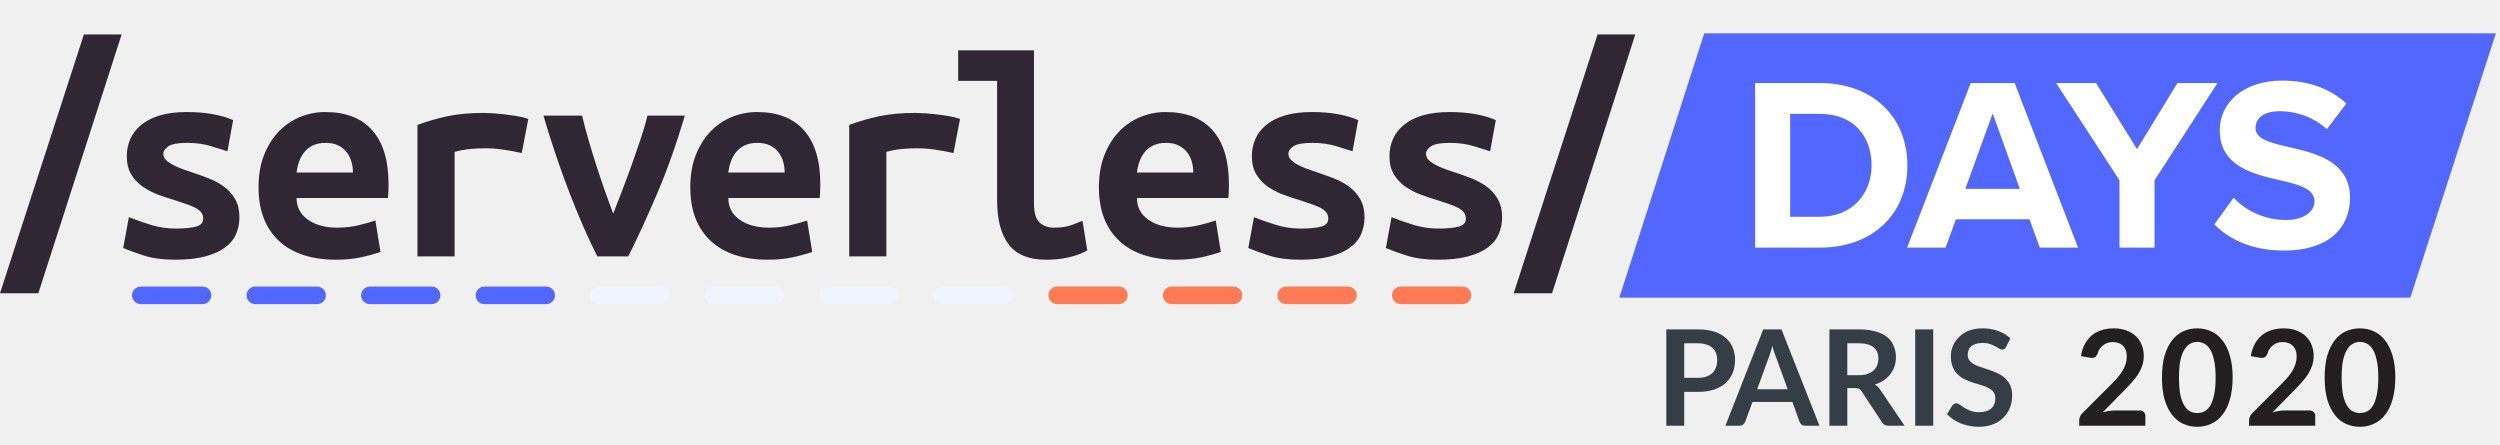
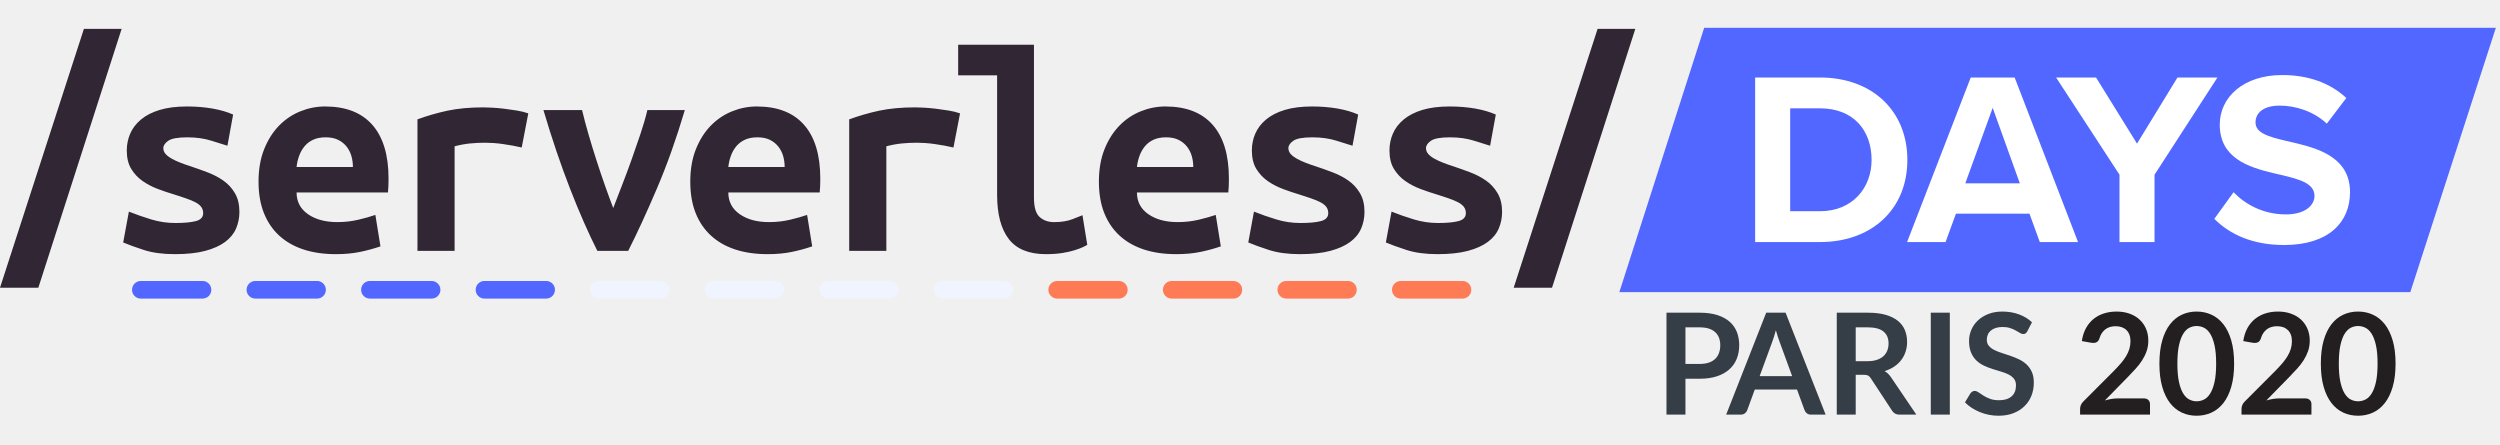
- <svg xmlns="http://www.w3.org/2000/svg" width="225" height="40" viewBox="0 0 225 40">
-   <g fill="none" fill-rule="evenodd">
-     <path fill="#312734" d="M10.947 3.1L3.45 26.393H0L7.551 3.099h3.396zm136.23 0l-7.494 23.294h-3.451l7.55-23.294h3.396zM16.83 10.082c.827 0 1.595.064 2.305.19.71.125 1.326.305 1.847.538l-.512 2.805a72.04 72.04 0 0 1-1.429-.446c-.647-.206-1.375-.31-2.184-.31-.845 0-1.415.104-1.712.31-.296.207-.445.428-.445.66 0 .2.068.374.202.527.135.153.315.292.54.418.224.126.485.247.782.364.296.117.615.23.957.337.485.162.988.341 1.51.539.52.198.993.445 1.415.742.422.296.769.673 1.038 1.132.27.458.404 1.02.404 1.685 0 .522-.098 1.016-.296 1.483-.198.468-.526.872-.984 1.213-.458.342-1.056.611-1.793.809-.738.197-1.645.296-2.723.296-1.097 0-2.032-.125-2.804-.377a23.939 23.939 0 0 1-1.86-.674l.512-2.777c.629.252 1.298.485 2.008.701a7.43 7.43 0 0 0 2.17.323c.81 0 1.43-.058 1.861-.175.431-.117.647-.354.647-.714a.897.897 0 0 0-.202-.594 1.674 1.674 0 0 0-.566-.417 7.695 7.695 0 0 0-.836-.337 41.653 41.653 0 0 0-.984-.324c-.485-.144-.98-.31-1.483-.498a6.212 6.212 0 0 1-1.375-.715 3.613 3.613 0 0 1-1.025-1.092c-.27-.44-.404-.993-.404-1.658 0-.539.103-1.047.31-1.523.206-.477.53-.9.97-1.268.44-.368 1.002-.656 1.686-.863.683-.206 1.5-.31 2.453-.31zm12.425 0c1.869 0 3.289.553 4.26 1.658.97 1.106 1.456 2.72 1.456 4.84 0 .216-.005.44-.014.674-.01.234-.023.423-.04.566h-8.224c0 .827.341 1.48 1.025 1.955.683.477 1.564.714 2.642.714.665 0 1.298-.072 1.901-.216.602-.143 1.11-.287 1.523-.431l.459 2.831c-.576.199-1.187.364-1.834.5-.647.134-1.375.201-2.184.201-1.078 0-2.045-.14-2.898-.417-.854-.28-1.582-.693-2.184-1.24a5.435 5.435 0 0 1-1.388-2.037c-.324-.808-.486-1.752-.486-2.83 0-1.114.17-2.094.513-2.94.34-.844.79-1.55 1.347-2.116a5.571 5.571 0 0 1 1.915-1.28 5.904 5.904 0 0 1 2.21-.432zm38.856 0c1.87 0 3.29.553 4.26 1.658.971 1.106 1.456 2.72 1.456 4.84 0 .216-.004.44-.013.674-.01.234-.023.423-.04.566h-8.224c0 .827.34 1.48 1.025 1.955.682.477 1.563.714 2.642.714.664 0 1.298-.072 1.901-.216.602-.143 1.11-.287 1.523-.431l.458 2.831c-.575.199-1.186.364-1.833.5-.647.134-1.375.201-2.184.201-1.079 0-2.045-.14-2.899-.417-.853-.28-1.581-.693-2.183-1.24a5.442 5.442 0 0 1-1.39-2.037c-.323-.808-.484-1.752-.484-2.83 0-1.114.17-2.094.512-2.94.341-.844.791-1.55 1.348-2.116a5.571 5.571 0 0 1 1.914-1.28 5.904 5.904 0 0 1 2.211-.432zm24.946-5.554v13.75c0 .864.17 1.448.512 1.753.341.306.773.459 1.294.459.665 0 1.222-.09 1.672-.27.449-.18.745-.296.889-.35l.432 2.669a3.488 3.488 0 0 1-.364.189c-.189.09-.436.184-.742.282-.306.1-.678.185-1.118.257-.441.071-.94.107-1.497.107-1.528 0-2.642-.453-3.343-1.361-.701-.908-1.051-2.233-1.051-3.977V7.278h-3.506v-2.75h6.822zm11.83 5.554c1.87 0 3.29.553 4.26 1.658.971 1.106 1.456 2.72 1.456 4.84 0 .216-.004.44-.013.674-.01.234-.023.423-.04.566h-8.224c0 .827.341 1.48 1.025 1.955.682.477 1.564.714 2.642.714.665 0 1.298-.072 1.9-.216.603-.143 1.11-.287 1.524-.431l.458 2.831c-.575.199-1.186.364-1.833.5-.647.134-1.375.201-2.184.201-1.079 0-2.045-.14-2.899-.417-.853-.28-1.581-.693-2.183-1.24a5.435 5.435 0 0 1-1.389-2.037c-.324-.808-.485-1.752-.485-2.83 0-1.114.17-2.094.512-2.94.341-.844.79-1.55 1.348-2.116a5.564 5.564 0 0 1 1.914-1.28 5.904 5.904 0 0 1 2.211-.432zm13.201 0c.826 0 1.594.064 2.304.19.71.125 1.326.305 1.847.538l-.512 2.805c-.306-.09-.782-.239-1.429-.446-.647-.206-1.375-.31-2.184-.31-.845 0-1.415.104-1.712.31-.296.207-.445.428-.445.66 0 .2.068.374.202.527.135.153.315.292.54.418.224.126.485.247.781.364.297.117.616.23.958.337.485.162.987.341 1.51.539.52.198.993.445 1.415.742.422.296.768.673 1.038 1.132.27.458.404 1.02.404 1.685a3.75 3.75 0 0 1-.297 1.483c-.197.468-.524.872-.983 1.213-.458.342-1.056.611-1.793.809-.738.197-1.644.296-2.723.296-1.097 0-2.032-.125-2.804-.377a23.839 23.839 0 0 1-1.86-.674l.512-2.777c.629.252 1.298.485 2.008.701a7.43 7.43 0 0 0 2.17.323c.81 0 1.43-.058 1.861-.175.431-.117.648-.354.648-.714a.897.897 0 0 0-.203-.594 1.676 1.676 0 0 0-.566-.417 7.706 7.706 0 0 0-.836-.337 40.138 40.138 0 0 0-.984-.324c-.485-.144-.98-.31-1.484-.498a6.204 6.204 0 0 1-1.374-.715 3.603 3.603 0 0 1-1.025-1.092c-.269-.44-.404-.993-.404-1.658 0-.539.103-1.047.31-1.523.207-.477.53-.9.97-1.268.441-.368 1.002-.656 1.685-.863.684-.206 1.501-.31 2.455-.31zm12.383 0c.827 0 1.595.064 2.305.19.71.125 1.325.305 1.847.538l-.512 2.805a71.83 71.83 0 0 1-1.43-.446c-.647-.206-1.374-.31-2.184-.31-.844 0-1.414.104-1.711.31-.296.207-.445.428-.445.66 0 .2.067.374.202.527.135.153.314.292.54.418.224.126.484.247.781.364.296.117.616.23.957.337.486.162.988.341 1.51.539.521.198.993.445 1.416.742.422.296.768.673 1.037 1.132.27.458.405 1.02.405 1.685a3.75 3.75 0 0 1-.297 1.483c-.197.468-.525.872-.983 1.213-.458.342-1.057.611-1.794.809-.737.197-1.644.296-2.723.296-1.096 0-2.03-.125-2.804-.377a23.839 23.839 0 0 1-1.86-.674l.512-2.777c.63.252 1.299.485 2.009.701.71.216 1.433.323 2.17.323.809 0 1.43-.058 1.86-.175.432-.117.648-.354.648-.714a.897.897 0 0 0-.202-.594 1.676 1.676 0 0 0-.567-.417 7.654 7.654 0 0 0-.835-.337 40.192 40.192 0 0 0-.985-.324c-.485-.144-.98-.31-1.483-.498a6.208 6.208 0 0 1-1.374-.715 3.609 3.609 0 0 1-1.025-1.092c-.27-.44-.404-.993-.404-1.658 0-.539.103-1.047.31-1.523.206-.477.53-.9.97-1.268.44-.368 1.002-.656 1.685-.863.683-.206 1.5-.31 2.454-.31zm-86.94.08a16.964 16.964 0 0 1 1.833.122c.378.045.76.1 1.146.162.386.064.732.148 1.038.257l-.593 3.073a11.541 11.541 0 0 0-.768-.162 28.38 28.38 0 0 0-.904-.148 11.41 11.41 0 0 0-1.618-.121c-.467 0-.925.022-1.374.067-.45.045-.908.13-1.375.256v9.41H37.57V11.242a19.93 19.93 0 0 1 2.71-.783c.926-.197 2.009-.296 3.249-.296zm8.856.244c.162.683.354 1.411.58 2.184a84.12 84.12 0 0 0 1.483 4.61c.26.737.508 1.412.741 2.023.234-.611.495-1.286.782-2.023.288-.737.57-1.496.85-2.278.278-.782.547-1.56.808-2.332.26-.773.472-1.5.634-2.184h3.37c-.755 2.553-1.59 4.903-2.508 7.05-.916 2.149-1.779 4.023-2.587 5.622H53.76c-.809-1.6-1.631-3.473-2.467-5.622a89.935 89.935 0 0 1-2.386-7.05h3.478zm30-.243a16.964 16.964 0 0 1 1.834.122c.378.044.76.098 1.146.161.386.064.732.148 1.038.257l-.593 3.073a11.541 11.541 0 0 0-.768-.162 28.38 28.38 0 0 0-.904-.148 11.41 11.41 0 0 0-1.618-.121c-.467 0-.925.022-1.374.067-.45.045-.909.13-1.375.256v9.41h-3.344V11.242a19.93 19.93 0 0 1 2.71-.783c.926-.197 2.009-.296 3.249-.296zm-53.078 2.696c-.432 0-.805.072-1.12.216a2.162 2.162 0 0 0-.781.593 2.89 2.89 0 0 0-.485.863 4.194 4.194 0 0 0-.23.998h5.07c0-.342-.046-.67-.136-.985a2.456 2.456 0 0 0-.431-.85 2.194 2.194 0 0 0-.755-.605c-.306-.153-.683-.23-1.132-.23zm38.856 0c-.431 0-.805.072-1.12.216a2.162 2.162 0 0 0-.78.593 2.89 2.89 0 0 0-.486.863 4.194 4.194 0 0 0-.23.998h5.07c0-.342-.045-.67-.135-.985a2.456 2.456 0 0 0-.432-.85 2.198 2.198 0 0 0-.754-.605c-.306-.153-.684-.23-1.133-.23zm36.776 0c-.431 0-.805.072-1.119.216a2.16 2.16 0 0 0-.782.593c-.206.252-.368.54-.485.863a4.194 4.194 0 0 0-.23.998h5.07c0-.342-.045-.67-.135-.985a2.456 2.456 0 0 0-.432-.85 2.194 2.194 0 0 0-.754-.605c-.306-.153-.684-.23-1.133-.23z" />
-     <path fill="#5267FF" d="M18.226 25.787a.793.793 0 1 1 0 1.586h-5.55a.793.793 0 1 1 0-1.586h5.55zm10.31 0a.793.793 0 1 1 0 1.586h-5.552a.793.793 0 1 1 0-1.586h5.551zm10.308 0a.793.793 0 1 1 0 1.586h-5.55a.793.793 0 1 1 0-1.586h5.55zm10.31 0a.793.793 0 0 1 0 1.586h-5.552a.792.792 0 1 1 0-1.586h5.551z" />
-     <path fill="#EFF4FF" d="M59.462 25.787a.793.793 0 1 1 0 1.586H53.91a.793.793 0 1 1 0-1.586h5.55zm10.309 0a.793.793 0 1 1 0 1.586H64.22a.793.793 0 1 1 0-1.586h5.55zm10.309 0a.792.792 0 1 1 0 1.586h-5.551a.793.793 0 1 1 0-1.586h5.55zm10.308 0a.793.793 0 1 1 0 1.586h-5.55a.793.793 0 1 1 0-1.586h5.55z" />
-     <path fill="#FE7B55" d="M100.697 25.787a.793.793 0 1 1 0 1.586h-5.55a.793.793 0 1 1 0-1.586h5.55zm10.31 0a.793.793 0 1 1 0 1.586h-5.552a.793.793 0 1 1 0-1.586h5.551zm10.308 0a.792.792 0 1 1 0 1.586h-5.55a.792.792 0 1 1 0-1.586h5.55zm10.309 0a.792.792 0 1 1 0 1.586h-5.551a.792.792 0 1 1 0-1.586h5.55z" />
-     <path fill="#5267FF" d="M145.74 26.79L153.379 3h71.25l-7.7 23.79z" />
-     <path fill="#FFF" d="M205.396 7.253c2.353 0 4.307.71 5.773 2.064l-1.754 2.31c-1.199-1.11-2.798-1.621-4.242-1.621-1.42 0-2.175.621-2.175 1.51 0 .957 1.141 1.283 2.741 1.66l.942.22c2.29.551 4.82 1.438 4.82 4.403 0 2.709-1.93 4.752-5.927 4.752-2.842 0-4.885-.955-6.285-2.354l1.733-2.398a6.491 6.491 0 0 0 4.707 1.998c1.732 0 2.575-.82 2.575-1.665 0-1.11-1.288-1.488-2.997-1.887l-.724-.168c-2.274-.542-4.805-1.376-4.805-4.361 0-2.465 2.132-4.463 5.618-4.463zm-41.593.222c4.64 0 7.86 2.953 7.86 7.416 0 4.462-3.22 7.394-7.86 7.394h-5.84V7.475h5.84zm17.516 0l5.705 14.81h-3.441l-.932-2.554h-6.617l-.933 2.554h-3.463l5.728-14.81h3.953zm7.326 0l3.686 5.95 3.642-5.95h3.597l-5.662 8.748v6.062h-3.153v-6.062l-5.706-8.748h3.596zm-24.843 2.775h-2.686v9.26h2.686c2.931 0 4.64-2.11 4.64-4.62 0-2.62-1.598-4.64-4.64-4.64zm15.54-.044L176.877 17h4.908l-2.443-6.794z" />
-     <text fill="#353E46" font-family="Lato-Bold, Lato" font-size="12px" font-weight="bold" letter-spacing="-.63">
-       <tspan x="149" y="38.315">P</tspan>
-       <tspan x="155.349" y="38.315" letter-spacing="-.001">ARIS</tspan>
-     </text>
-     <text fill="#231F20" font-family="Lato-Bold, Lato" font-size="12px" font-weight="bold" letter-spacing="-.004">
-       <tspan x="186.675" y="38.315">2</tspan>
-       <tspan x="194.283" y="38.315" letter-spacing="-.185">0</tspan>
-       <tspan x="201.964" y="38.315">20</tspan>
-     </text>
+ <svg xmlns="http://www.w3.org/2000/svg" width="225px" height="40px" viewBox="0 0 225 40" version="1.1">
+   <g id="icon/logo" stroke="none" stroke-width="1" fill="none" fill-rule="evenodd">
+     <g id="icon/logowithouttext" transform="translate(0, 2.50005)">
+       <path d="M10.947,0.099 L3.451,23.394 L-7.10542736e-15,23.394 L7.551,0.099 L10.947,0.099 Z M147.178,0.1 L139.683,23.394 L136.232,23.394 L143.783,0.1 L147.178,0.1 Z M16.829,7.082 C17.656,7.082 18.424,7.146 19.134,7.271 C19.844,7.397 20.46,7.577 20.981,7.81 L20.469,10.615 C20.163,10.525 19.687,10.376 19.04,10.169 C18.393,9.963 17.665,9.86 16.856,9.86 C16.011,9.86 15.441,9.963 15.144,10.169 C14.848,10.376 14.699,10.597 14.699,10.83 C14.699,11.028 14.767,11.203 14.901,11.356 C15.036,11.509 15.216,11.648 15.441,11.774 C15.665,11.9 15.926,12.021 16.223,12.138 C16.519,12.255 16.838,12.367 17.18,12.475 C17.665,12.637 18.168,12.816 18.689,13.014 C19.211,13.212 19.683,13.459 20.105,13.756 C20.527,14.052 20.874,14.429 21.143,14.888 C21.413,15.346 21.547,15.908 21.547,16.573 C21.547,17.095 21.449,17.589 21.251,18.056 C21.053,18.524 20.725,18.928 20.267,19.269 C19.809,19.611 19.211,19.88 18.474,20.078 C17.736,20.275 16.829,20.374 15.751,20.374 C14.654,20.374 13.719,20.249 12.947,19.997 C12.174,19.746 11.554,19.521 11.086,19.323 L11.599,16.546 C12.228,16.798 12.897,17.031 13.607,17.247 C14.317,17.463 15.04,17.57 15.778,17.57 C16.587,17.57 17.207,17.512 17.638,17.395 C18.069,17.278 18.285,17.041 18.285,16.681 C18.285,16.447 18.218,16.249 18.083,16.087 C17.948,15.926 17.759,15.787 17.517,15.67 C17.274,15.553 16.995,15.441 16.681,15.333 C16.366,15.225 16.038,15.117 15.697,15.009 C15.212,14.865 14.717,14.699 14.214,14.511 C13.71,14.322 13.252,14.084 12.839,13.796 C12.425,13.508 12.084,13.144 11.814,12.704 C11.545,12.264 11.41,11.711 11.41,11.046 C11.41,10.507 11.513,9.999 11.72,9.523 C11.926,9.046 12.25,8.623 12.691,8.255 C13.131,7.887 13.692,7.599 14.376,7.392 C15.059,7.186 15.876,7.082 16.829,7.082 Z M29.254,7.082 C31.123,7.082 32.543,7.635 33.514,8.74 C34.484,9.846 34.97,11.459 34.97,13.58 C34.97,13.796 34.965,14.021 34.956,14.254 C34.947,14.488 34.933,14.677 34.916,14.82 L26.692,14.82 C26.692,15.647 27.033,16.299 27.717,16.775 C28.4,17.252 29.281,17.489 30.359,17.489 C31.024,17.489 31.657,17.417 32.26,17.273 C32.862,17.13 33.37,16.986 33.783,16.842 L34.242,19.673 C33.666,19.872 33.055,20.037 32.408,20.172 C31.761,20.307 31.033,20.374 30.224,20.374 C29.146,20.374 28.179,20.235 27.326,19.957 C26.472,19.678 25.744,19.264 25.142,18.716 C24.54,18.168 24.077,17.489 23.754,16.68 C23.43,15.872 23.268,14.928 23.268,13.85 C23.268,12.736 23.439,11.756 23.781,10.911 C24.122,10.066 24.571,9.361 25.128,8.794 C25.686,8.228 26.324,7.802 27.043,7.514 C27.761,7.226 28.499,7.082 29.254,7.082 Z M68.11,7.082 C69.979,7.082 71.399,7.635 72.37,8.74 C73.341,9.846 73.826,11.459 73.826,13.58 C73.826,13.796 73.822,14.021 73.813,14.254 C73.803,14.488 73.79,14.677 73.772,14.82 L65.549,14.82 C65.549,15.647 65.89,16.299 66.574,16.775 C67.256,17.252 68.137,17.489 69.216,17.489 C69.88,17.489 70.514,17.417 71.117,17.273 C71.719,17.13 72.226,16.986 72.64,16.842 L73.098,19.673 C72.523,19.872 71.912,20.037 71.265,20.172 C70.618,20.307 69.89,20.374 69.081,20.374 C68.002,20.374 67.036,20.235 66.182,19.957 C65.329,19.678 64.601,19.264 63.999,18.716 C63.396,18.168 62.934,17.489 62.61,16.68 C62.286,15.872 62.125,14.928 62.125,13.85 C62.125,12.736 62.295,11.756 62.637,10.911 C62.978,10.066 63.428,9.361 63.985,8.794 C64.542,8.228 65.18,7.802 65.899,7.514 C66.618,7.226 67.355,7.082 68.11,7.082 Z M93.056,1.528 L93.056,15.279 C93.056,16.142 93.226,16.726 93.568,17.031 C93.909,17.337 94.341,17.49 94.862,17.49 C95.527,17.49 96.084,17.4 96.534,17.22 C96.983,17.041 97.279,16.924 97.423,16.87 L97.855,19.539 C97.801,19.575 97.68,19.638 97.491,19.728 C97.302,19.818 97.055,19.912 96.749,20.01 C96.443,20.11 96.071,20.195 95.631,20.267 C95.19,20.338 94.691,20.374 94.134,20.374 C92.606,20.374 91.492,19.921 90.791,19.013 C90.09,18.105 89.74,16.78 89.74,15.036 L89.74,4.278 L86.234,4.278 L86.234,1.528 L93.056,1.528 Z M104.886,7.082 C106.755,7.082 108.175,7.635 109.146,8.74 C110.117,9.846 110.602,11.459 110.602,13.58 C110.602,13.796 110.598,14.021 110.589,14.254 C110.579,14.488 110.566,14.677 110.548,14.82 L102.325,14.82 C102.325,15.647 102.666,16.299 103.35,16.775 C104.032,17.252 104.914,17.489 105.992,17.489 C106.657,17.489 107.29,17.417 107.893,17.273 C108.495,17.13 109.002,16.986 109.416,16.842 L109.874,19.673 C109.299,19.872 108.688,20.037 108.041,20.172 C107.394,20.307 106.666,20.374 105.857,20.374 C104.778,20.374 103.812,20.235 102.958,19.957 C102.105,19.678 101.377,19.264 100.775,18.716 C100.172,18.168 99.71,17.489 99.386,16.68 C99.062,15.872 98.901,14.928 98.901,13.85 C98.901,12.736 99.071,11.756 99.413,10.911 C99.754,10.066 100.204,9.361 100.761,8.794 C101.318,8.228 101.956,7.802 102.675,7.514 C103.394,7.226 104.131,7.082 104.886,7.082 Z M118.087,7.082 C118.913,7.082 119.681,7.146 120.391,7.271 C121.101,7.397 121.717,7.577 122.238,7.81 L121.726,10.615 C121.42,10.525 120.944,10.376 120.297,10.169 C119.65,9.963 118.922,9.86 118.113,9.86 C117.268,9.86 116.698,9.963 116.401,10.169 C116.105,10.376 115.956,10.597 115.956,10.83 C115.956,11.028 116.024,11.203 116.158,11.356 C116.293,11.509 116.473,11.648 116.698,11.774 C116.922,11.9 117.183,12.021 117.479,12.138 C117.776,12.255 118.095,12.367 118.437,12.475 C118.922,12.637 119.424,12.816 119.946,13.014 C120.468,13.212 120.94,13.459 121.362,13.756 C121.784,14.052 122.13,14.429 122.4,14.888 C122.67,15.346 122.804,15.908 122.804,16.573 C122.804,17.095 122.706,17.589 122.507,18.056 C122.31,18.524 121.983,18.928 121.524,19.269 C121.066,19.611 120.468,19.88 119.731,20.078 C118.993,20.275 118.087,20.374 117.008,20.374 C115.911,20.374 114.976,20.249 114.204,19.997 C113.431,19.746 112.811,19.521 112.344,19.323 L112.856,16.546 C113.485,16.798 114.154,17.031 114.864,17.247 C115.574,17.463 116.297,17.57 117.035,17.57 C117.843,17.57 118.463,17.512 118.895,17.395 C119.326,17.278 119.543,17.041 119.543,16.681 C119.543,16.447 119.475,16.249 119.34,16.087 C119.205,15.926 119.017,15.787 118.774,15.67 C118.531,15.553 118.252,15.441 117.938,15.333 C117.623,15.225 117.295,15.117 116.954,15.009 C116.469,14.865 115.974,14.699 115.47,14.511 C114.967,14.322 114.509,14.084 114.096,13.796 C113.682,13.508 113.341,13.144 113.071,12.704 C112.802,12.264 112.667,11.711 112.667,11.046 C112.667,10.507 112.77,9.999 112.977,9.523 C113.184,9.046 113.507,8.623 113.947,8.255 C114.388,7.887 114.949,7.599 115.632,7.392 C116.316,7.186 117.133,7.082 118.087,7.082 Z M130.47,7.082 C131.297,7.082 132.065,7.146 132.775,7.271 C133.485,7.397 134.1,7.577 134.622,7.81 L134.11,10.615 C133.804,10.525 133.328,10.376 132.681,10.169 C132.033,9.963 131.306,9.86 130.496,9.86 C129.652,9.86 129.082,9.963 128.785,10.169 C128.489,10.376 128.34,10.597 128.34,10.83 C128.34,11.028 128.407,11.203 128.542,11.356 C128.677,11.509 128.856,11.648 129.082,11.774 C129.306,11.9 129.566,12.021 129.863,12.138 C130.159,12.255 130.479,12.367 130.82,12.475 C131.306,12.637 131.808,12.816 132.33,13.014 C132.851,13.212 133.323,13.459 133.746,13.756 C134.168,14.052 134.514,14.429 134.783,14.888 C135.053,15.346 135.188,15.908 135.188,16.573 C135.188,17.095 135.09,17.589 134.891,18.056 C134.694,18.524 134.366,18.928 133.908,19.269 C133.45,19.611 132.851,19.88 132.114,20.078 C131.377,20.275 130.47,20.374 129.391,20.374 C128.295,20.374 127.36,20.249 126.587,19.997 C125.814,19.746 125.194,19.521 124.727,19.323 L125.239,16.546 C125.868,16.798 126.538,17.031 127.248,17.247 C127.958,17.463 128.681,17.57 129.419,17.57 C130.227,17.57 130.847,17.512 131.279,17.395 C131.71,17.278 131.926,17.041 131.926,16.681 C131.926,16.447 131.859,16.249 131.724,16.087 C131.588,15.926 131.4,15.787 131.157,15.67 C130.915,15.553 130.636,15.441 130.322,15.333 C130.007,15.225 129.679,15.117 129.337,15.009 C128.852,14.865 128.358,14.699 127.854,14.511 C127.351,14.322 126.893,14.084 126.48,13.796 C126.066,13.508 125.724,13.144 125.455,12.704 C125.186,12.264 125.051,11.711 125.051,11.046 C125.051,10.507 125.154,9.999 125.361,9.523 C125.567,9.046 125.89,8.623 126.331,8.255 C126.772,7.887 127.333,7.599 128.016,7.392 C128.699,7.186 129.517,7.082 130.47,7.082 Z M43.53,7.163 C43.709,7.163 43.965,7.172 44.298,7.19 C44.631,7.208 44.986,7.239 45.363,7.284 C45.741,7.329 46.122,7.383 46.509,7.446 C46.895,7.51 47.241,7.594 47.547,7.703 L46.954,10.776 C46.738,10.722 46.482,10.668 46.186,10.614 C45.889,10.56 45.588,10.511 45.282,10.466 C44.976,10.422 44.68,10.39 44.392,10.371 C44.105,10.354 43.862,10.345 43.664,10.345 C43.197,10.345 42.739,10.367 42.29,10.412 C41.84,10.457 41.382,10.542 40.915,10.668 L40.915,20.078 L37.571,20.078 L37.571,8.242 C38.452,7.918 39.355,7.658 40.281,7.459 C41.207,7.262 42.29,7.163 43.53,7.163 Z M52.386,7.406 C52.548,8.089 52.74,8.817 52.966,9.59 C53.191,10.363 53.428,11.14 53.681,11.922 C53.932,12.704 54.188,13.463 54.449,14.2 C54.709,14.937 54.956,15.612 55.19,16.223 C55.424,15.612 55.684,14.937 55.972,14.2 C56.26,13.463 56.542,12.704 56.822,11.922 C57.1,11.14 57.37,10.363 57.63,9.59 C57.891,8.817 58.102,8.089 58.264,7.406 L61.634,7.406 C60.879,9.959 60.044,12.309 59.127,14.456 C58.21,16.605 57.347,18.479 56.538,20.078 L53.761,20.078 C52.953,18.479 52.13,16.605 51.294,14.456 C50.459,12.309 49.663,9.959 48.908,7.406 L52.386,7.406 Z M82.387,7.163 C82.566,7.163 82.822,7.172 83.155,7.19 C83.488,7.208 83.843,7.239 84.22,7.284 C84.598,7.329 84.979,7.383 85.366,7.446 C85.752,7.51 86.098,7.594 86.404,7.703 L85.811,10.776 C85.595,10.722 85.339,10.668 85.043,10.614 C84.746,10.56 84.445,10.511 84.139,10.466 C83.833,10.422 83.537,10.39 83.249,10.371 C82.962,10.354 82.719,10.345 82.521,10.345 C82.054,10.345 81.596,10.367 81.147,10.412 C80.697,10.457 80.238,10.542 79.772,10.668 L79.772,20.078 L76.428,20.078 L76.428,8.242 C77.309,7.918 78.212,7.658 79.138,7.459 C80.064,7.262 81.147,7.163 82.387,7.163 Z M29.308,9.859 C28.876,9.859 28.503,9.931 28.188,10.075 C27.874,10.219 27.613,10.417 27.407,10.668 C27.2,10.92 27.038,11.207 26.922,11.531 C26.804,11.854 26.728,12.187 26.692,12.529 L31.761,12.529 C31.761,12.187 31.716,11.859 31.626,11.544 C31.536,11.23 31.393,10.947 31.195,10.695 C30.997,10.444 30.746,10.241 30.44,10.089 C30.134,9.936 29.757,9.859 29.308,9.859 Z M68.164,9.859 C67.733,9.859 67.359,9.931 67.045,10.075 C66.731,10.219 66.47,10.417 66.263,10.668 C66.056,10.92 65.895,11.207 65.778,11.531 C65.661,11.854 65.585,12.187 65.549,12.529 L70.618,12.529 C70.618,12.187 70.573,11.859 70.483,11.544 C70.393,11.23 70.249,10.947 70.051,10.695 C69.853,10.444 69.602,10.241 69.297,10.089 C68.991,9.936 68.613,9.859 68.164,9.859 Z M104.94,9.859 C104.509,9.859 104.135,9.931 103.821,10.075 C103.507,10.219 103.246,10.417 103.039,10.668 C102.833,10.92 102.671,11.207 102.554,11.531 C102.437,11.854 102.361,12.187 102.325,12.529 L107.394,12.529 C107.394,12.187 107.349,11.859 107.259,11.544 C107.169,11.23 107.025,10.947 106.827,10.695 C106.63,10.444 106.378,10.241 106.073,10.089 C105.767,9.936 105.389,9.859 104.94,9.859 Z" id="Combined-Shape" fill="#312734" />
+       <path d="M18.226,22.787 C18.664,22.787 19.019,23.142 19.019,23.58 C19.019,24.019 18.664,24.373 18.226,24.373 L12.675,24.373 C12.237,24.373 11.882,24.019 11.882,23.58 C11.882,23.142 12.237,22.787 12.675,22.787 L18.226,22.787 Z M28.535,22.787 C28.973,22.787 29.328,23.142 29.328,23.58 C29.328,24.019 28.973,24.373 28.535,24.373 L22.984,24.373 C22.546,24.373 22.191,24.019 22.191,23.58 C22.191,23.142 22.546,22.787 22.984,22.787 L28.535,22.787 Z M38.844,22.787 C39.282,22.787 39.637,23.142 39.637,23.58 C39.637,24.019 39.282,24.373 38.844,24.373 L33.293,24.373 C32.855,24.373 32.5,24.019 32.5,23.58 C32.5,23.142 32.855,22.787 33.293,22.787 L38.844,22.787 Z M49.153,22.787 C49.591,22.787 49.946,23.142 49.946,23.58 C49.946,24.019 49.591,24.373 49.153,24.373 L43.602,24.373 C43.164,24.373 42.809,24.019 42.809,23.58 C42.809,23.142 43.164,22.787 43.602,22.787 L49.153,22.787 Z" id="Combined-Shape" fill="#5267FF" />
+       <path d="M59.462,22.787 C59.9,22.787 60.255,23.142 60.255,23.58 C60.255,24.019 59.9,24.373 59.462,24.373 L53.911,24.373 C53.473,24.373 53.118,24.019 53.118,23.58 C53.118,23.142 53.473,22.787 53.911,22.787 L59.462,22.787 Z M69.771,22.787 C70.209,22.787 70.564,23.142 70.564,23.58 C70.564,24.019 70.209,24.373 69.771,24.373 L64.22,24.373 C63.782,24.373 63.427,24.019 63.427,23.58 C63.427,23.142 63.782,22.787 64.22,22.787 L69.771,22.787 Z M80.08,22.787 C80.518,22.787 80.872,23.142 80.872,23.58 C80.872,24.019 80.518,24.373 80.08,24.373 L74.529,24.373 C74.091,24.373 73.736,24.019 73.736,23.58 C73.736,23.142 74.091,22.787 74.529,22.787 L80.08,22.787 Z M90.388,22.787 C90.826,22.787 91.181,23.142 91.181,23.58 C91.181,24.019 90.826,24.373 90.388,24.373 L84.838,24.373 C84.4,24.373 84.045,24.019 84.045,23.58 C84.045,23.142 84.4,22.787 84.838,22.787 L90.388,22.787 Z" id="Combined-Shape" fill="#EFF4FF" />
+       <path d="M100.697,22.787 C101.135,22.787 101.49,23.142 101.49,23.58 C101.49,24.019 101.135,24.373 100.697,24.373 L95.146,24.373 C94.708,24.373 94.353,24.019 94.353,23.58 C94.353,23.142 94.708,22.787 95.146,22.787 L100.697,22.787 Z M111.006,22.787 C111.444,22.787 111.799,23.142 111.799,23.58 C111.799,24.019 111.444,24.373 111.006,24.373 L105.455,24.373 C105.017,24.373 104.662,24.019 104.662,23.58 C104.662,23.142 105.017,22.787 105.455,22.787 L111.006,22.787 Z M121.315,22.787 C121.754,22.787 122.108,23.142 122.108,23.58 C122.108,24.019 121.754,24.373 121.315,24.373 L115.764,24.373 C115.326,24.373 114.971,24.019 114.971,23.58 C114.971,23.142 115.326,22.787 115.764,22.787 L121.315,22.787 Z M131.624,22.787 C132.062,22.787 132.417,23.142 132.417,23.58 C132.417,24.019 132.062,24.373 131.624,24.373 L126.073,24.373 C125.634,24.373 125.28,24.019 125.28,23.58 C125.28,23.142 125.634,22.787 126.073,22.787 L131.624,22.787 Z" id="Combined-Shape" fill="#FE7B55" />
+       <polygon id="Path" fill="#5267FF" points="145.741 23.79 153.378 4.4408921e-14 224.627 4.4408921e-14 216.928 23.79" />
+       <path d="M205.396,4.253 C207.749,4.253 209.703,4.963 211.169,6.317 L209.415,8.626 C208.216,7.517 206.617,7.006 205.173,7.006 C203.752,7.006 202.998,7.627 202.998,8.516 C202.998,9.473 204.139,9.799 205.739,10.176 L206.681,10.395 C208.97,10.947 211.502,11.834 211.502,14.799 C211.502,17.508 209.571,19.551 205.574,19.551 C202.732,19.551 200.689,18.596 199.289,17.197 L201.022,14.799 C202.065,15.887 203.686,16.797 205.729,16.797 C207.461,16.797 208.304,15.976 208.304,15.132 C208.304,14.022 207.016,13.644 205.307,13.245 L204.583,13.077 C202.309,12.535 199.778,11.701 199.778,8.716 C199.778,6.251 201.91,4.253 205.396,4.253 Z M163.803,4.475 C168.442,4.475 171.662,7.428 171.662,11.891 C171.662,16.353 168.442,19.285 163.803,19.285 L157.963,19.285 L157.963,4.475 L163.803,4.475 Z M181.319,4.475 L187.024,19.285 L183.583,19.285 L182.651,16.731 L176.034,16.731 L175.101,19.285 L171.638,19.285 L177.366,4.475 L181.319,4.475 Z M188.645,4.475 L192.331,10.426 L195.973,4.475 L199.57,4.475 L193.908,13.223 L193.908,19.285 L190.755,19.285 L190.755,13.223 L185.049,4.475 L188.645,4.475 Z M163.803,7.25 L161.116,7.25 L161.116,16.509 L163.803,16.509 C166.733,16.509 168.442,14.4 168.442,11.891 C168.442,9.271 166.844,7.25 163.803,7.25 Z M179.342,7.206 L176.877,14 L181.785,14 L179.342,7.206 Z" id="Shape" fill="#FFFFFF" />
+     </g>
+     <g id="Group" transform="translate(149.9834, 28.04025)" fill-rule="nonzero">
+       <path d="M1.707,9.275 L1.707,6.046 L2.988,6.046 C3.584,6.046 4.105,5.972 4.549,5.824 C4.993,5.676 5.363,5.468 5.659,5.202 C5.955,4.936 6.177,4.617 6.325,4.247 C6.473,3.877 6.547,3.47 6.547,3.026 C6.547,2.599 6.477,2.206 6.338,1.846 C6.198,1.487 5.982,1.178 5.691,0.92 C5.399,0.662 5.029,0.461 4.58,0.317 C4.132,0.173 3.601,0.102 2.988,0.102 L2.988,0.102 L1.84741111e-13,0.102 L1.84741111e-13,9.275 L1.707,9.275 Z M2.988,4.714 L1.707,4.714 L1.707,1.421 L2.988,1.421 C3.301,1.421 3.574,1.458 3.806,1.532 C4.039,1.606 4.231,1.713 4.384,1.852 C4.536,1.992 4.65,2.161 4.726,2.36 C4.802,2.559 4.84,2.781 4.84,3.026 C4.84,3.284 4.802,3.518 4.726,3.727 C4.65,3.936 4.536,4.114 4.384,4.26 C4.231,4.406 4.039,4.518 3.806,4.596 C3.574,4.674 3.301,4.714 2.988,4.714 L2.988,4.714 Z M6.697,9.275 C6.841,9.275 6.963,9.235 7.062,9.154 C7.162,9.074 7.228,8.985 7.262,8.888 L7.262,8.888 L7.947,7.016 L11.747,7.016 L12.432,8.888 C12.475,8.998 12.543,9.09 12.639,9.164 C12.734,9.238 12.855,9.275 13.003,9.275 L13.003,9.275 L14.323,9.275 L10.719,0.102 L8.975,0.102 L5.372,9.275 L6.697,9.275 Z M11.309,5.811 L8.385,5.811 L9.501,2.772 C9.556,2.633 9.612,2.47 9.67,2.284 C9.727,2.098 9.785,1.897 9.844,1.681 C9.903,1.897 9.963,2.097 10.025,2.281 C10.086,2.465 10.142,2.624 10.193,2.76 L10.193,2.76 L11.309,5.811 Z M17.031,9.275 L17.031,5.691 L17.761,5.691 C17.93,5.691 18.058,5.714 18.145,5.76 C18.231,5.807 18.311,5.885 18.382,5.995 L18.382,5.995 L20.311,8.932 C20.383,9.042 20.471,9.127 20.574,9.186 C20.678,9.245 20.804,9.275 20.952,9.275 L20.952,9.275 L22.487,9.275 L20.19,5.887 C20.034,5.659 19.848,5.483 19.632,5.361 C19.954,5.259 20.24,5.124 20.492,4.955 C20.743,4.785 20.955,4.589 21.126,4.365 C21.297,4.14 21.429,3.891 21.519,3.616 C21.61,3.341 21.656,3.049 21.656,2.741 C21.656,2.351 21.589,1.995 21.456,1.672 C21.323,1.348 21.113,1.07 20.828,0.837 C20.543,0.605 20.177,0.424 19.731,0.295 C19.284,0.166 18.748,0.102 18.122,0.102 L18.122,0.102 L15.325,0.102 L15.325,9.275 L17.031,9.275 Z M18.097,4.466 L17.031,4.466 L17.031,1.421 L18.122,1.421 C18.752,1.421 19.221,1.546 19.528,1.795 C19.834,2.045 19.987,2.402 19.987,2.867 C19.987,3.1 19.949,3.314 19.873,3.508 C19.797,3.703 19.682,3.871 19.528,4.013 C19.373,4.154 19.176,4.265 18.938,4.346 C18.699,4.426 18.418,4.466 18.097,4.466 L18.097,4.466 Z M25.5,9.275 L25.5,0.102 L23.787,0.102 L23.787,9.275 L25.5,9.275 Z M29.877,9.376 C30.384,9.376 30.835,9.299 31.228,9.145 C31.621,8.99 31.954,8.779 32.227,8.51 C32.5,8.242 32.707,7.927 32.849,7.565 C32.99,7.204 33.061,6.815 33.061,6.401 C33.061,6.02 33.001,5.697 32.88,5.43 C32.76,5.164 32.6,4.939 32.402,4.755 C32.203,4.571 31.976,4.419 31.723,4.298 C31.469,4.177 31.21,4.072 30.946,3.981 C30.681,3.89 30.422,3.804 30.168,3.724 C29.915,3.644 29.688,3.553 29.49,3.451 C29.291,3.35 29.131,3.227 29.011,3.083 C28.89,2.939 28.83,2.76 28.83,2.544 C28.83,2.375 28.859,2.219 28.919,2.078 C28.978,1.936 29.068,1.814 29.188,1.713 C29.309,1.611 29.457,1.532 29.632,1.475 C29.808,1.418 30.014,1.389 30.251,1.389 C30.513,1.389 30.74,1.422 30.933,1.488 C31.125,1.553 31.293,1.626 31.437,1.707 C31.581,1.787 31.706,1.86 31.812,1.925 C31.917,1.991 32.012,2.024 32.097,2.024 C32.182,2.024 32.255,2.005 32.316,1.967 C32.377,1.929 32.431,1.863 32.478,1.77 L32.478,1.77 L32.896,0.964 C32.575,0.66 32.186,0.423 31.729,0.254 C31.272,0.085 30.773,-1.77635684e-14 30.232,-1.77635684e-14 C29.754,-1.77635684e-14 29.329,0.074 28.957,0.222 C28.585,0.37 28.271,0.567 28.015,0.812 C27.759,1.057 27.564,1.339 27.431,1.656 C27.298,1.973 27.231,2.299 27.231,2.633 C27.231,3.051 27.291,3.404 27.412,3.689 C27.533,3.974 27.692,4.212 27.891,4.403 C28.09,4.593 28.316,4.747 28.57,4.866 C28.824,4.984 29.082,5.086 29.344,5.17 C29.606,5.255 29.864,5.333 30.118,5.405 C30.371,5.477 30.598,5.565 30.796,5.668 C30.995,5.772 31.155,5.9 31.275,6.052 C31.396,6.204 31.456,6.401 31.456,6.642 C31.456,7.073 31.323,7.404 31.057,7.635 C30.79,7.865 30.414,7.981 29.927,7.981 C29.61,7.981 29.338,7.937 29.112,7.851 C28.886,7.764 28.689,7.668 28.522,7.562 C28.355,7.456 28.21,7.36 28.088,7.273 C27.965,7.187 27.851,7.143 27.745,7.143 C27.665,7.143 27.592,7.163 27.526,7.204 C27.461,7.244 27.405,7.293 27.358,7.353 L27.358,7.353 L26.863,8.171 C27.041,8.353 27.243,8.518 27.469,8.666 C27.695,8.814 27.939,8.941 28.199,9.046 C28.459,9.152 28.73,9.234 29.014,9.291 C29.297,9.348 29.585,9.376 29.877,9.376 Z" id="PARIS" fill="#353E46" />
+       <path d="M43.517,9.275 L43.517,8.336 C43.517,8.179 43.468,8.054 43.368,7.958 C43.269,7.863 43.135,7.816 42.965,7.816 L42.965,7.816 L40.612,7.816 C40.434,7.816 40.248,7.832 40.054,7.863 C39.859,7.895 39.66,7.94 39.457,8 L39.457,8 L41.525,5.887 C41.771,5.633 42.005,5.384 42.23,5.139 C42.454,4.893 42.649,4.64 42.816,4.377 C42.983,4.115 43.117,3.84 43.216,3.553 C43.315,3.265 43.365,2.952 43.365,2.614 C43.365,2.22 43.295,1.863 43.156,1.542 C43.016,1.22 42.822,0.945 42.572,0.717 C42.323,0.488 42.022,0.312 41.671,0.187 C41.32,0.062 40.933,-1.77635684e-14 40.51,-1.77635684e-14 C40.104,-1.77635684e-14 39.725,0.056 39.372,0.168 C39.018,0.28 38.706,0.447 38.433,0.669 C38.16,0.891 37.933,1.168 37.751,1.5 C37.569,1.832 37.446,2.218 37.383,2.658 L37.383,2.658 L38.208,2.804 C38.284,2.817 38.353,2.823 38.417,2.823 C38.561,2.823 38.679,2.788 38.772,2.718 C38.865,2.649 38.935,2.533 38.981,2.373 C39.079,2.051 39.249,1.795 39.492,1.605 C39.735,1.415 40.045,1.32 40.422,1.32 C40.625,1.32 40.807,1.348 40.97,1.405 C41.133,1.462 41.274,1.548 41.392,1.662 C41.511,1.776 41.602,1.917 41.665,2.084 C41.728,2.251 41.76,2.445 41.76,2.664 C41.76,2.906 41.727,3.135 41.662,3.353 C41.596,3.571 41.501,3.785 41.376,3.997 C41.252,4.208 41.097,4.422 40.913,4.637 C40.729,4.853 40.521,5.079 40.288,5.316 L40.288,5.316 L37.503,8.108 C37.406,8.205 37.335,8.311 37.291,8.425 C37.246,8.539 37.224,8.649 37.224,8.755 L37.224,8.755 L37.224,9.275 L43.517,9.275 Z M47.713,9.376 C48.191,9.376 48.636,9.282 49.048,9.094 C49.461,8.906 49.818,8.619 50.121,8.234 C50.423,7.85 50.66,7.362 50.831,6.772 C51.002,6.182 51.088,5.487 51.088,4.688 C51.088,3.885 51.002,3.189 50.831,2.601 C50.66,2.013 50.423,1.527 50.121,1.142 C49.818,0.757 49.461,0.471 49.048,0.282 C48.636,0.094 48.191,-1.77635684e-14 47.713,-1.77635684e-14 C47.235,-1.77635684e-14 46.792,0.094 46.384,0.282 C45.976,0.471 45.622,0.757 45.321,1.142 C45.021,1.527 44.786,2.013 44.617,2.601 C44.448,3.189 44.363,3.885 44.363,4.688 C44.363,5.487 44.448,6.182 44.617,6.772 C44.786,7.362 45.021,7.85 45.321,8.234 C45.622,8.619 45.976,8.906 46.384,9.094 C46.792,9.282 47.235,9.376 47.713,9.376 Z M47.713,8.076 C47.489,8.076 47.272,8.024 47.063,7.92 C46.853,7.817 46.668,7.636 46.508,7.378 C46.347,7.12 46.219,6.773 46.124,6.338 C46.029,5.902 45.981,5.352 45.981,4.688 C45.981,4.024 46.029,3.474 46.124,3.039 C46.219,2.603 46.347,2.256 46.508,1.998 C46.668,1.74 46.853,1.56 47.063,1.456 C47.272,1.352 47.489,1.301 47.713,1.301 C47.941,1.301 48.161,1.352 48.373,1.456 C48.584,1.56 48.771,1.74 48.934,1.998 C49.097,2.256 49.227,2.603 49.324,3.039 C49.422,3.474 49.47,4.024 49.47,4.688 C49.47,5.352 49.422,5.902 49.324,6.338 C49.227,6.773 49.097,7.12 48.934,7.378 C48.771,7.636 48.584,7.817 48.373,7.92 C48.161,8.024 47.941,8.076 47.713,8.076 Z M58.046,9.275 L58.046,8.336 C58.046,8.179 57.996,8.054 57.897,7.958 C57.797,7.863 57.663,7.816 57.494,7.816 L57.494,7.816 L55.14,7.816 C54.963,7.816 54.777,7.832 54.582,7.863 C54.388,7.895 54.189,7.94 53.986,8 L53.986,8 L56.054,5.887 C56.299,5.633 56.534,5.384 56.758,5.139 C56.982,4.893 57.178,4.64 57.345,4.377 C57.512,4.115 57.645,3.84 57.745,3.553 C57.844,3.265 57.894,2.952 57.894,2.614 C57.894,2.22 57.824,1.863 57.684,1.542 C57.545,1.22 57.35,0.945 57.101,0.717 C56.851,0.488 56.551,0.312 56.2,0.187 C55.849,0.062 55.462,-1.77635684e-14 55.039,-1.77635684e-14 C54.633,-1.77635684e-14 54.253,0.056 53.9,0.168 C53.547,0.28 53.234,0.447 52.961,0.669 C52.688,0.891 52.461,1.168 52.279,1.5 C52.097,1.832 51.975,2.218 51.911,2.658 L51.911,2.658 L52.736,2.804 C52.812,2.817 52.882,2.823 52.945,2.823 C53.089,2.823 53.208,2.788 53.301,2.718 C53.394,2.649 53.463,2.533 53.51,2.373 C53.607,2.051 53.777,1.795 54.021,1.605 C54.264,1.415 54.574,1.32 54.95,1.32 C55.153,1.32 55.336,1.348 55.499,1.405 C55.662,1.462 55.802,1.548 55.921,1.662 C56.039,1.776 56.13,1.917 56.193,2.084 C56.257,2.251 56.289,2.445 56.289,2.664 C56.289,2.906 56.256,3.135 56.19,3.353 C56.125,3.571 56.03,3.785 55.905,3.997 C55.78,4.208 55.626,4.422 55.442,4.637 C55.258,4.853 55.049,5.079 54.817,5.316 L54.817,5.316 L52.032,8.108 C51.935,8.205 51.864,8.311 51.819,8.425 C51.775,8.539 51.753,8.649 51.753,8.755 L51.753,8.755 L51.753,9.275 L58.046,9.275 Z M62.242,9.376 C62.719,9.376 63.165,9.282 63.577,9.094 C63.989,8.906 64.347,8.619 64.649,8.234 C64.951,7.85 65.188,7.362 65.36,6.772 C65.531,6.182 65.617,5.487 65.617,4.688 C65.617,3.885 65.531,3.189 65.36,2.601 C65.188,2.013 64.951,1.527 64.649,1.142 C64.347,0.757 63.989,0.471 63.577,0.282 C63.165,0.094 62.719,-1.77635684e-14 62.242,-1.77635684e-14 C61.764,-1.77635684e-14 61.321,0.094 60.912,0.282 C60.504,0.471 60.15,0.757 59.85,1.142 C59.55,1.527 59.315,2.013 59.146,2.601 C58.977,3.189 58.892,3.885 58.892,4.688 C58.892,5.487 58.977,6.182 59.146,6.772 C59.315,7.362 59.55,7.85 59.85,8.234 C60.15,8.619 60.504,8.906 60.912,9.094 C61.321,9.282 61.764,9.376 62.242,9.376 Z M62.242,8.076 C62.017,8.076 61.801,8.024 61.591,7.92 C61.382,7.817 61.197,7.636 61.036,7.378 C60.875,7.12 60.748,6.773 60.652,6.338 C60.557,5.902 60.51,5.352 60.51,4.688 C60.51,4.024 60.557,3.474 60.652,3.039 C60.748,2.603 60.875,2.256 61.036,1.998 C61.197,1.74 61.382,1.56 61.591,1.456 C61.801,1.352 62.017,1.301 62.242,1.301 C62.47,1.301 62.69,1.352 62.901,1.456 C63.113,1.56 63.3,1.74 63.463,1.998 C63.626,2.256 63.756,2.603 63.853,3.039 C63.95,3.474 63.999,4.024 63.999,4.688 C63.999,5.352 63.95,5.902 63.853,6.338 C63.756,6.773 63.626,7.12 63.463,7.378 C63.3,7.636 63.113,7.817 62.901,7.92 C62.69,8.024 62.47,8.076 62.242,8.076 Z" id="2020" fill="#231F20" />
+     </g>
  </g>
</svg>
